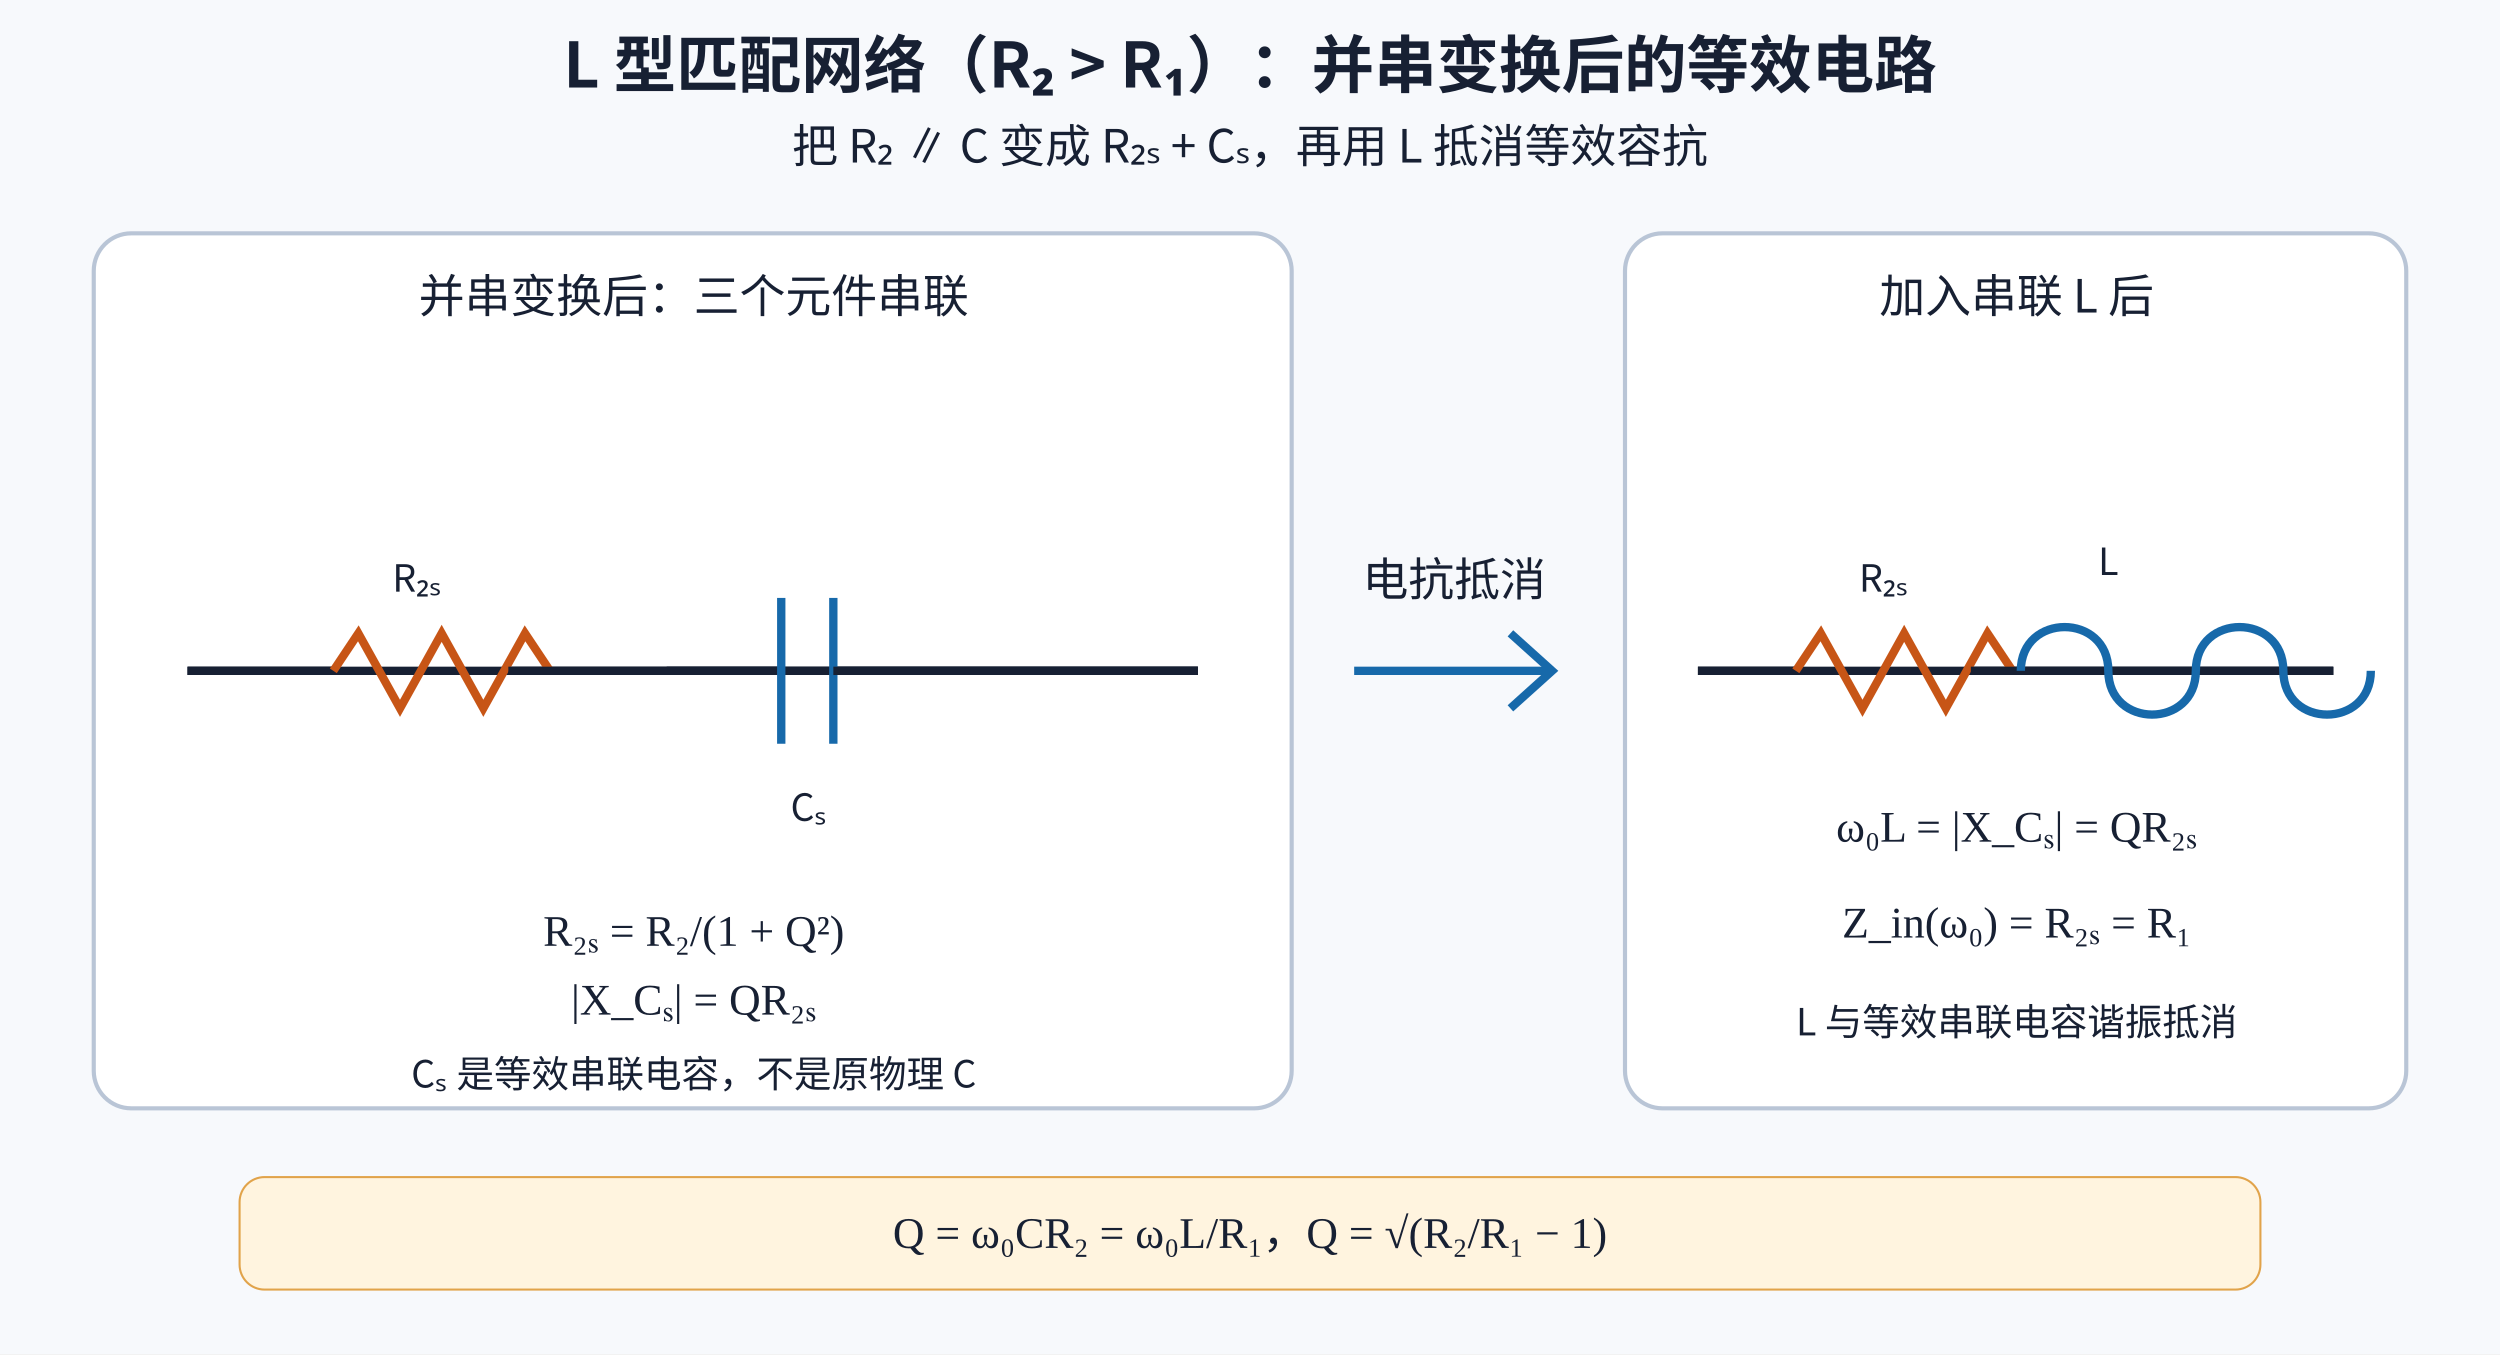
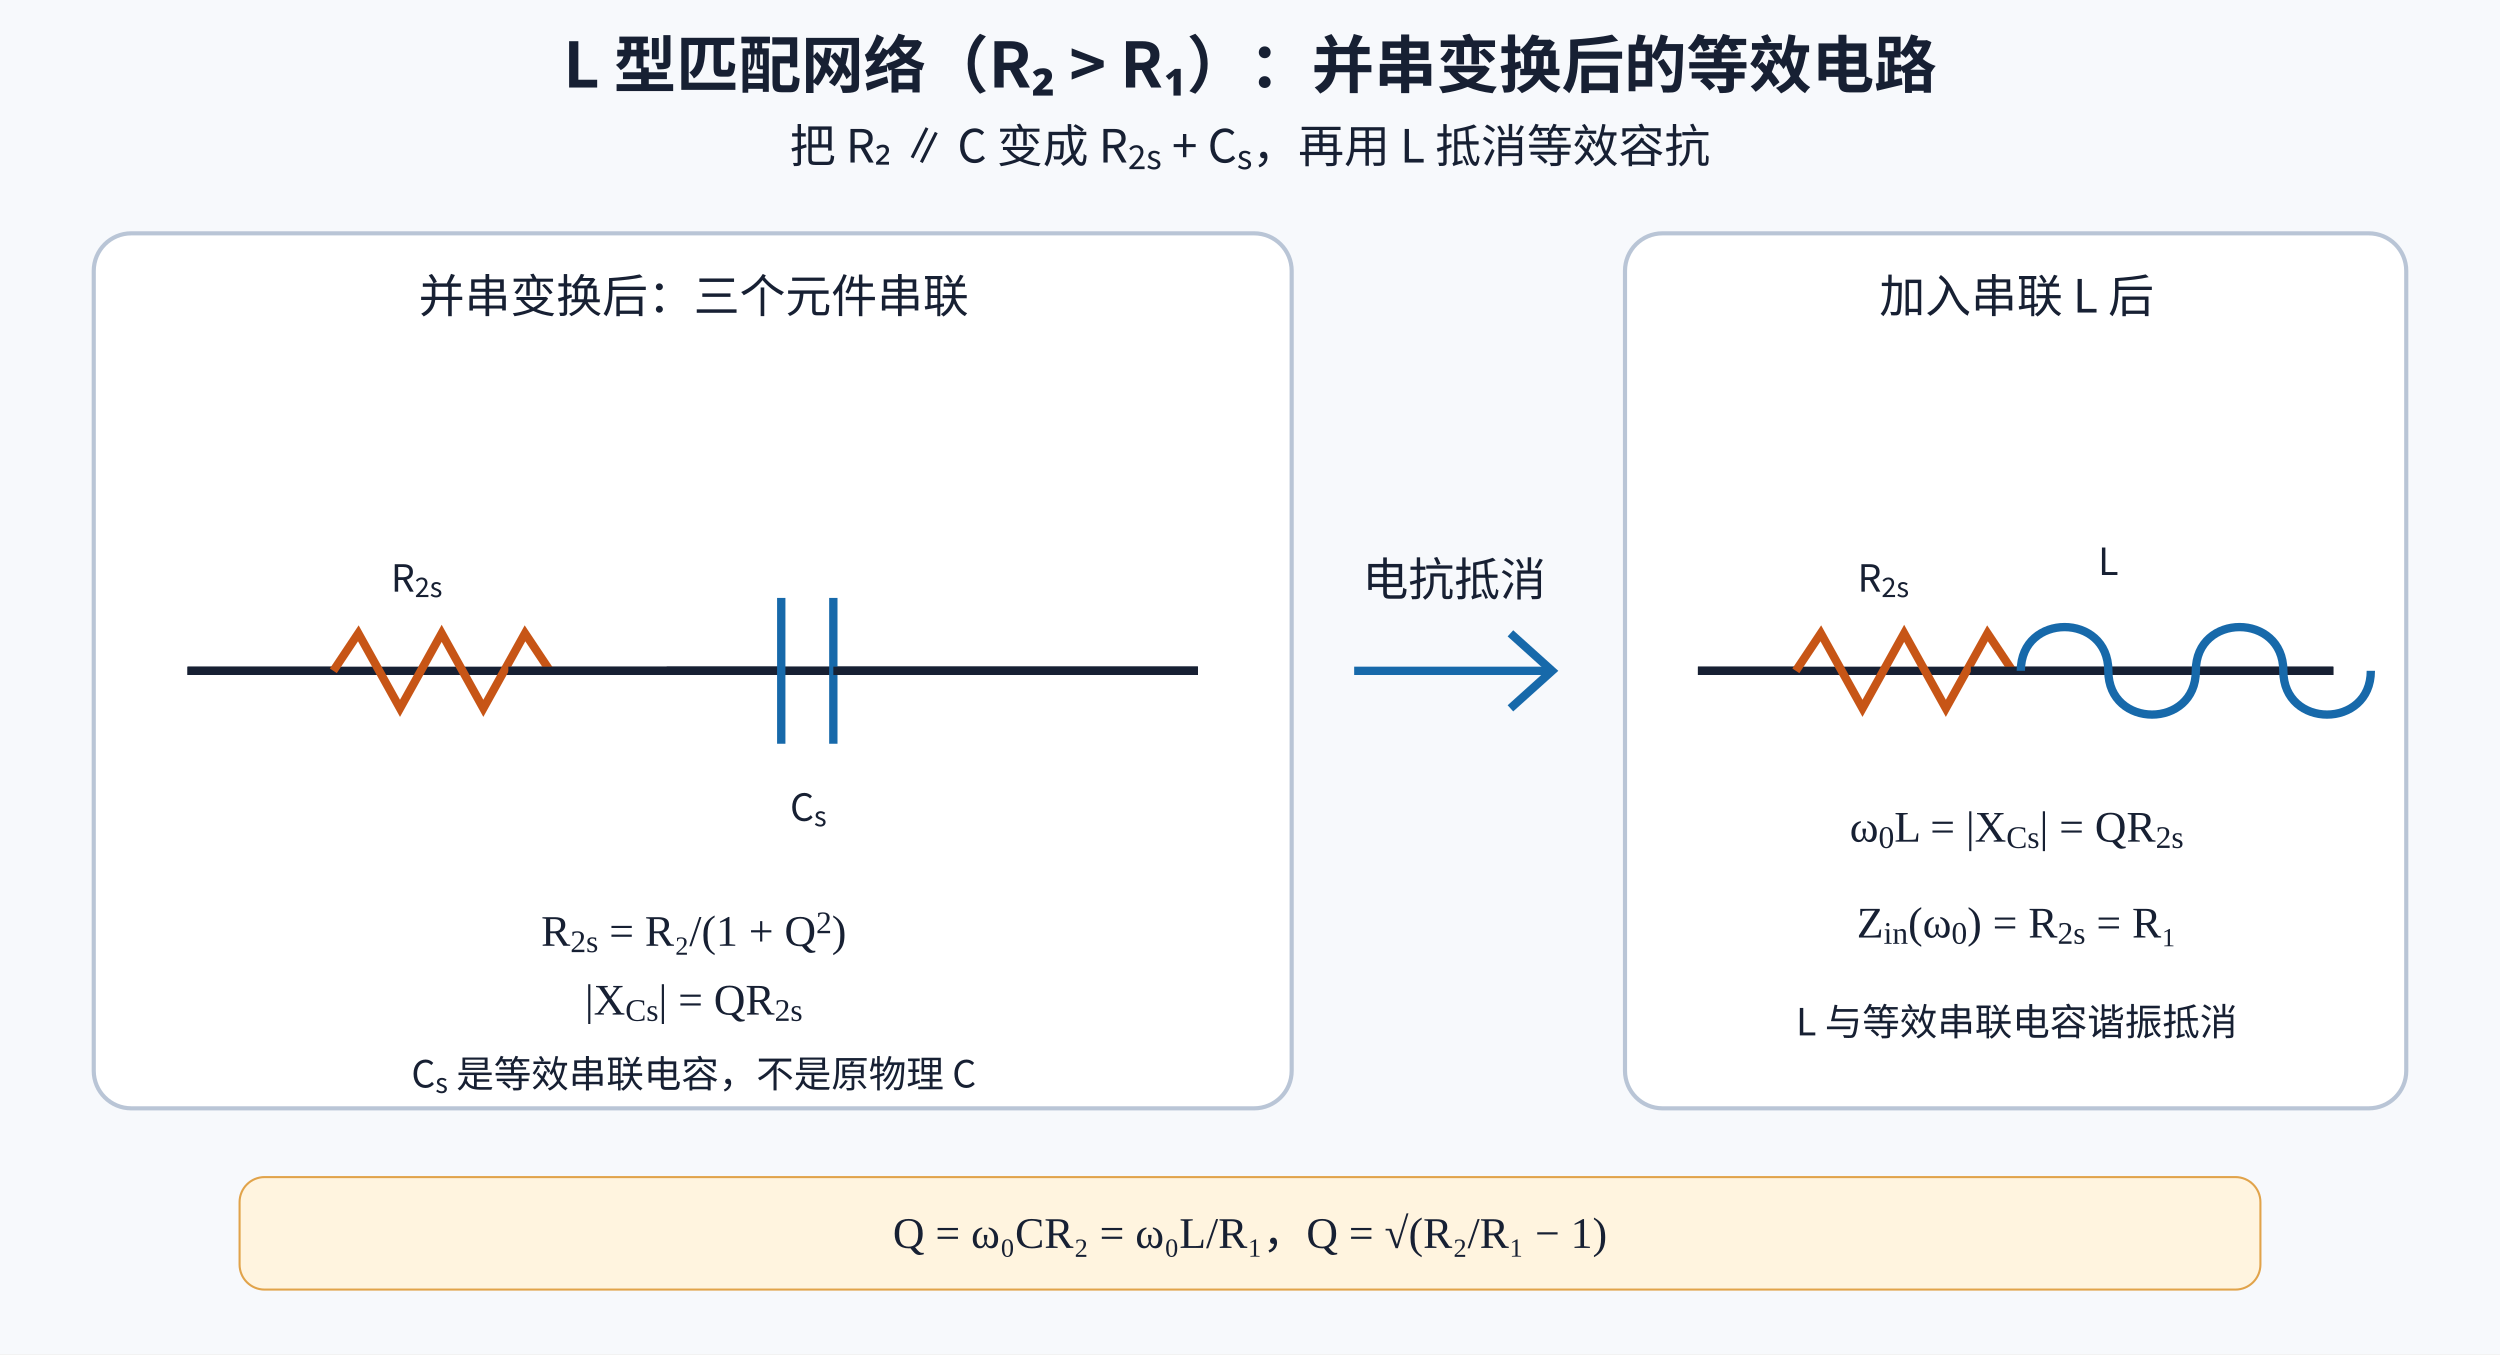
<svg xmlns="http://www.w3.org/2000/svg" width="1200" height="650" viewBox="0 0 1200 650">
  <rect width="1200" height="650" fill="#f7f9fc" />
  <style>.t{font-family:"Microsoft YaHei","Noto Sans CJK SC",sans-serif;fill:#172033}.h{font-size:30px;font-weight:700}.s{font-size:22px}.n{font-size:18px}.eq{font-family:"Cambria Math","Times New Roman",serif;font-size:21px;fill:#172033}.w{stroke:#172033;stroke-width:4;fill:none}.a{stroke:#1769aa;stroke-width:4;fill:none}.r{stroke:#c75516;stroke-width:4;fill:none}.g{stroke:#2f7d4a;stroke-width:4;fill:none}.node{fill:#172033}.box{fill:#ffffff;stroke:#b9c5d6;stroke-width:2}</style>
  <text x="600" y="42" text-anchor="middle" class="t h">L 型匹配网络（R₂ &gt; R₁）：并串变换后的等效电路</text>
-   <text x="600" y="78" text-anchor="middle" class="t s">把 R₂ ∥ C 变成 R₂ₛ + Cₛ，再用 L 抵消等效容抗</text>
+   <text x="600" y="78" text-anchor="middle" class="t s">把 R₂ ∥ C 变成 R<tspan baseline-shift="sub" font-size="0.72em">2s</tspan> + C<tspan baseline-shift="sub" font-size="0.72em">s</tspan>，再用 L 抵消等效容抗</text>
  <g transform="translate(45 112)">
    <rect x="0" y="0" width="575" height="420" rx="18" class="box" />
    <text x="288" y="38" text-anchor="middle" class="t s">并串变换后：三个元件串联</text>
    <line x1="45" y1="210" x2="530" y2="210" class="w" />
    <line x1="45" y1="210" x2="115" y2="210" class="w" />
    <path d="M115 210 l12 -18 l20 36 l20 -36 l20 36 l20 -36 l12 18" class="r" />
    <line x1="199" y1="210" x2="530" y2="210" class="w" />
-     <text x="155" y="172" text-anchor="middle" class="t n">R₂ₛ</text>
+     <text x="155" y="172" text-anchor="middle" class="t n">R<tspan baseline-shift="sub" font-size="0.72em">2s</tspan>
+     </text>
    <line x1="275" y1="210" x2="330" y2="210" class="w" />
    <line x1="330" y1="175" x2="330" y2="245" class="a" />
    <line x1="355" y1="175" x2="355" y2="245" class="a" />
    <line x1="355" y1="210" x2="530" y2="210" class="w" />
-     <text x="343" y="282" text-anchor="middle" class="t n">Cₛ</text>
-     <text x="288" y="342" text-anchor="middle" class="t eq">R₂ₛ = R₂/(1 + Q²)</text>
-     <text x="288" y="375" text-anchor="middle" class="t eq">|X_Cₛ| = QR₂ₛ</text>
-     <text x="288" y="410" text-anchor="middle" class="t n">Cₛ 是等效串联电容，不是原物理 C</text>
+     <text x="343" y="282" text-anchor="middle" class="t n">C<tspan baseline-shift="sub" font-size="0.72em">s</tspan>
+     </text>
+     <text x="288" y="342" text-anchor="middle" class="t eq">R<tspan baseline-shift="sub" font-size="0.72em">2s</tspan> = R₂/(1 + Q<tspan baseline-shift="super" font-size="0.72em">2</tspan>)</text>
+     <text x="288" y="375" text-anchor="middle" class="t eq">|X<tspan baseline-shift="sub" font-size="0.72em">Cs</tspan>| = QR<tspan baseline-shift="sub" font-size="0.72em">2s</tspan>
+     </text>
+     <text x="288" y="410" text-anchor="middle" class="t n">C<tspan baseline-shift="sub" font-size="0.72em">s</tspan> 是等效串联电容，不是原物理 C</text>
  </g>
  <path d="M650 322 H745" class="a" />
  <path d="M725 304 L745 322 L725 340" class="a" />
  <text x="698" y="286" text-anchor="middle" class="t s">电抗抵消</text>
  <g transform="translate(780 112)">
    <rect x="0" y="0" width="375" height="420" rx="18" class="box" />
    <text x="188" y="38" text-anchor="middle" class="t s">加入串联 L 后</text>
    <line x1="35" y1="210" x2="340" y2="210" class="w" />
    <line x1="35" y1="210" x2="82" y2="210" class="w" />
    <path d="M82 210 l12 -18 l20 36 l20 -36 l20 36 l20 -36 l12 18" class="r" />
    <line x1="166" y1="210" x2="340" y2="210" class="w" />
-     <text x="124" y="172" text-anchor="middle" class="t n">R₂ₛ</text>
+     <text x="124" y="172" text-anchor="middle" class="t n">R<tspan baseline-shift="sub" font-size="0.72em">2s</tspan>
+     </text>
    <path d="M190 210 c0 -28 42 -28 42 0 c0 28 42 28 42 0 c0 -28 42 -28 42 0 c0 28 42 28 42 0" class="a" />
    <line x1="190" y1="210" x2="190" y2="210" class="w" />
    <text x="232" y="164" text-anchor="middle" class="t n">L</text>
-     <text x="188" y="292" text-anchor="middle" class="t eq">ω₀L = |X_Cₛ| = QR₂ₛ</text>
-     <text x="188" y="338" text-anchor="middle" class="t eq">Z_in(ω₀) = R₂ₛ = R₁</text>
+     <text x="188" y="292" text-anchor="middle" class="t eq">ω<tspan baseline-shift="sub" font-size="0.72em">0</tspan>L = |X<tspan baseline-shift="sub" font-size="0.72em">Cs</tspan>| = QR<tspan baseline-shift="sub" font-size="0.72em">2s</tspan>
+     </text>
+     <text x="188" y="338" text-anchor="middle" class="t eq">Z<tspan baseline-shift="sub" font-size="0.72em">in</tspan>(ω<tspan baseline-shift="sub" font-size="0.72em">0</tspan>) = R<tspan baseline-shift="sub" font-size="0.72em">2s</tspan> = R₁</text>
    <text x="188" y="385" text-anchor="middle" class="t n">L 与等效串联电容谐振抵消</text>
  </g>
  <rect x="115" y="565" width="970" height="54" rx="12" fill="#fff4df" stroke="#e1a34a" />
  <text x="600" y="599" text-anchor="middle" class="t eq">Q = ω₀CR₂ = ω₀L/R₁，Q = √(R₂/R₁ − 1)</text>
</svg>
